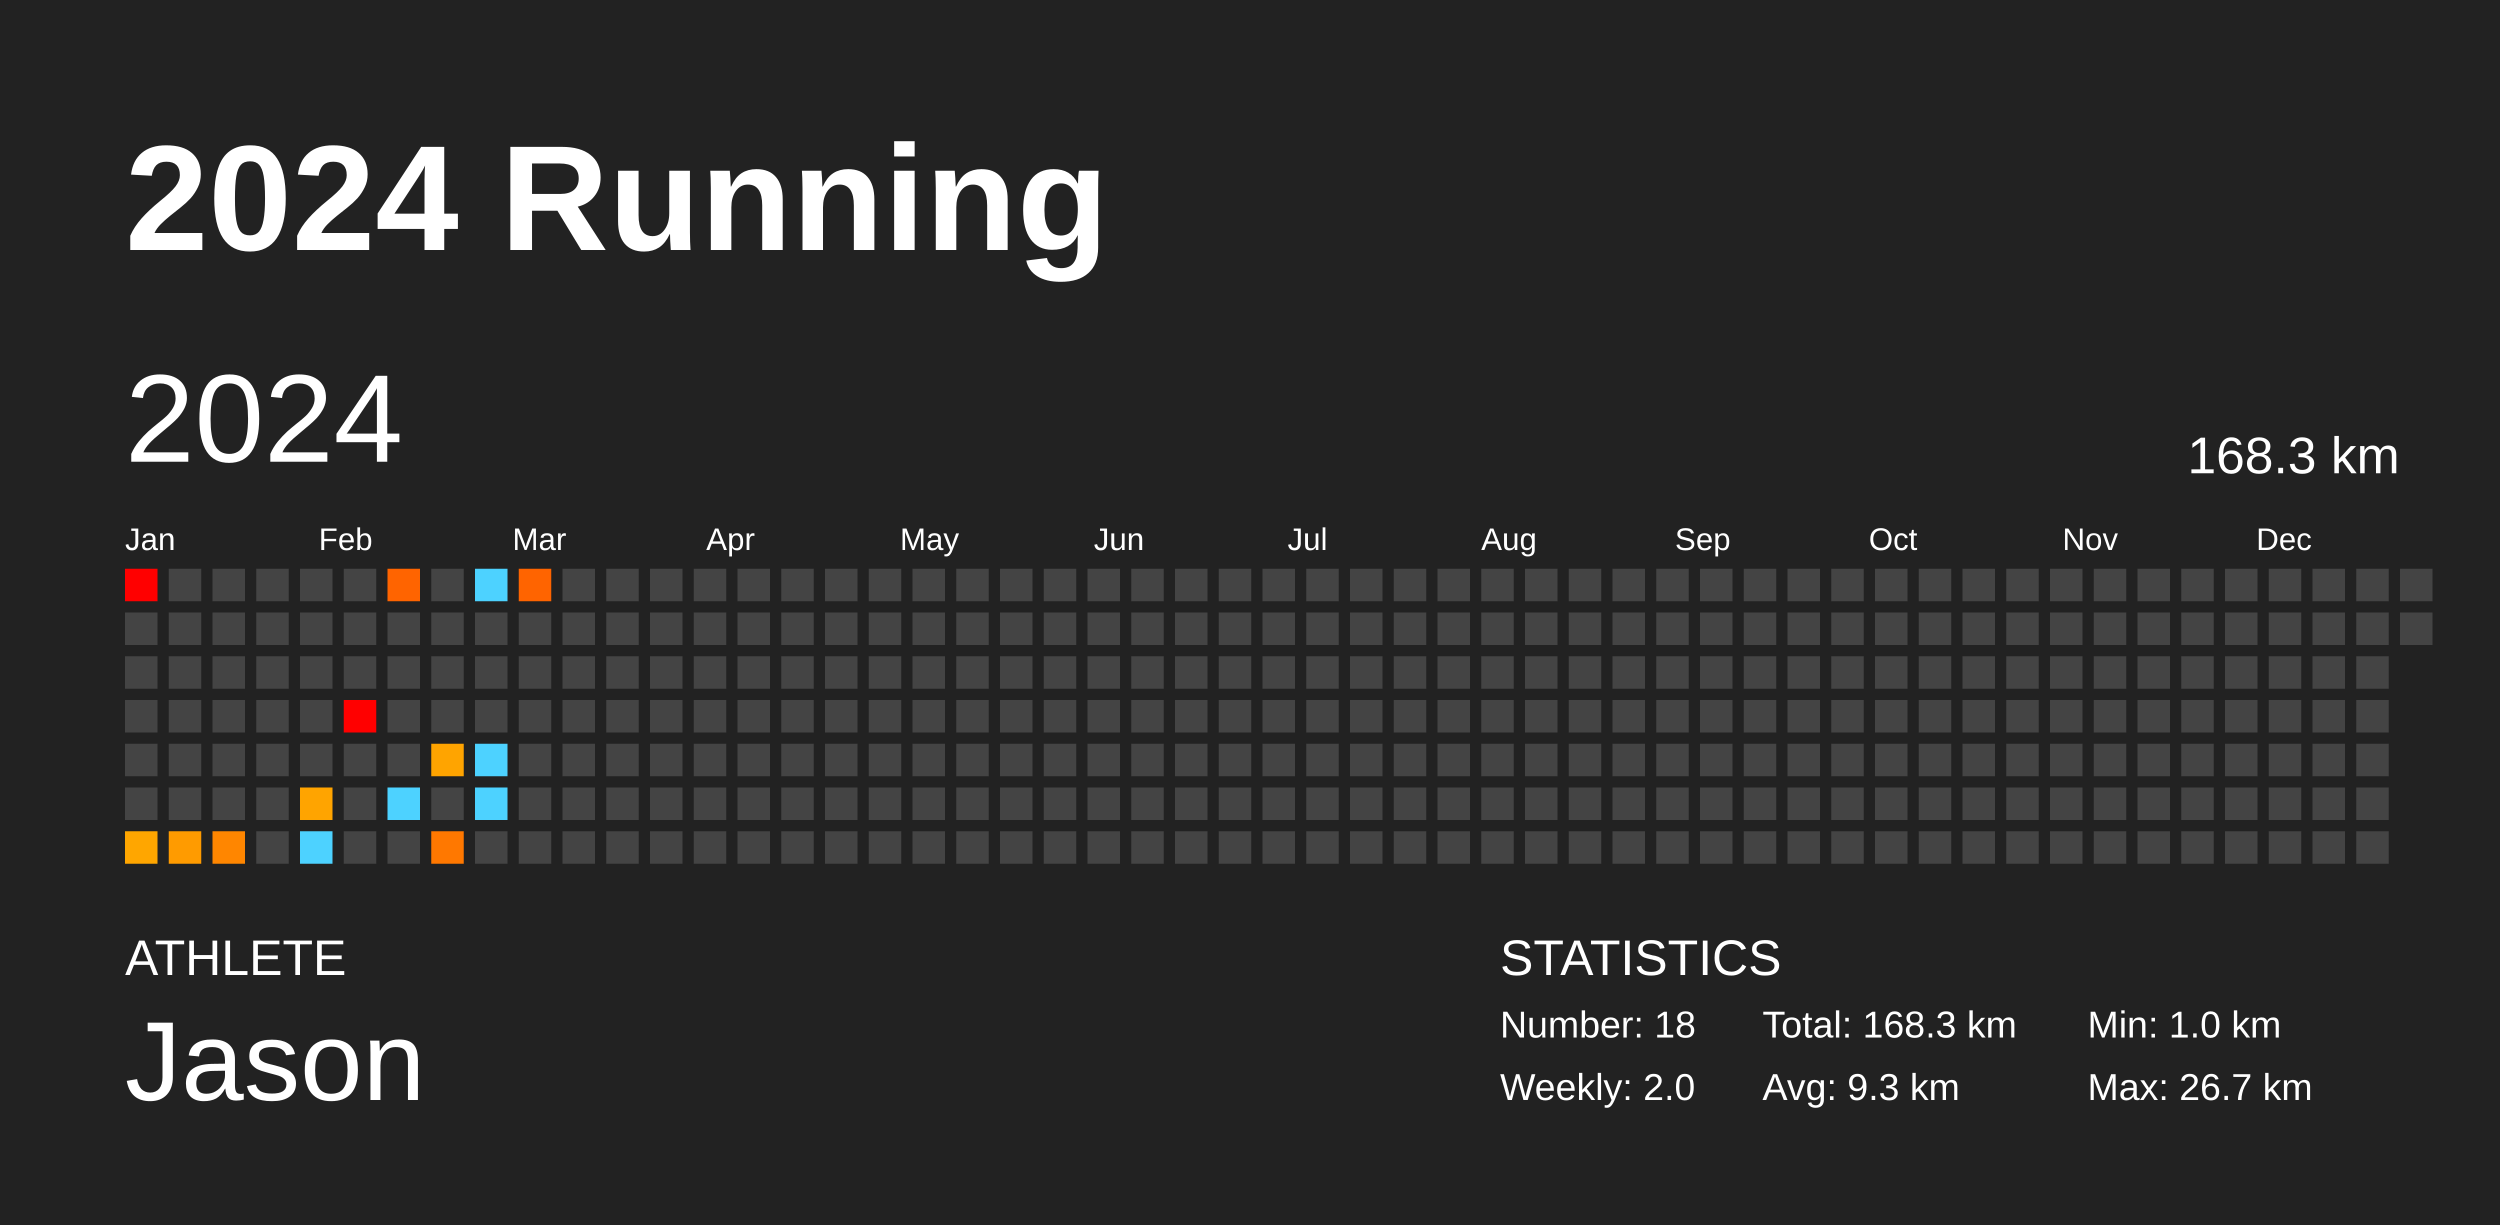
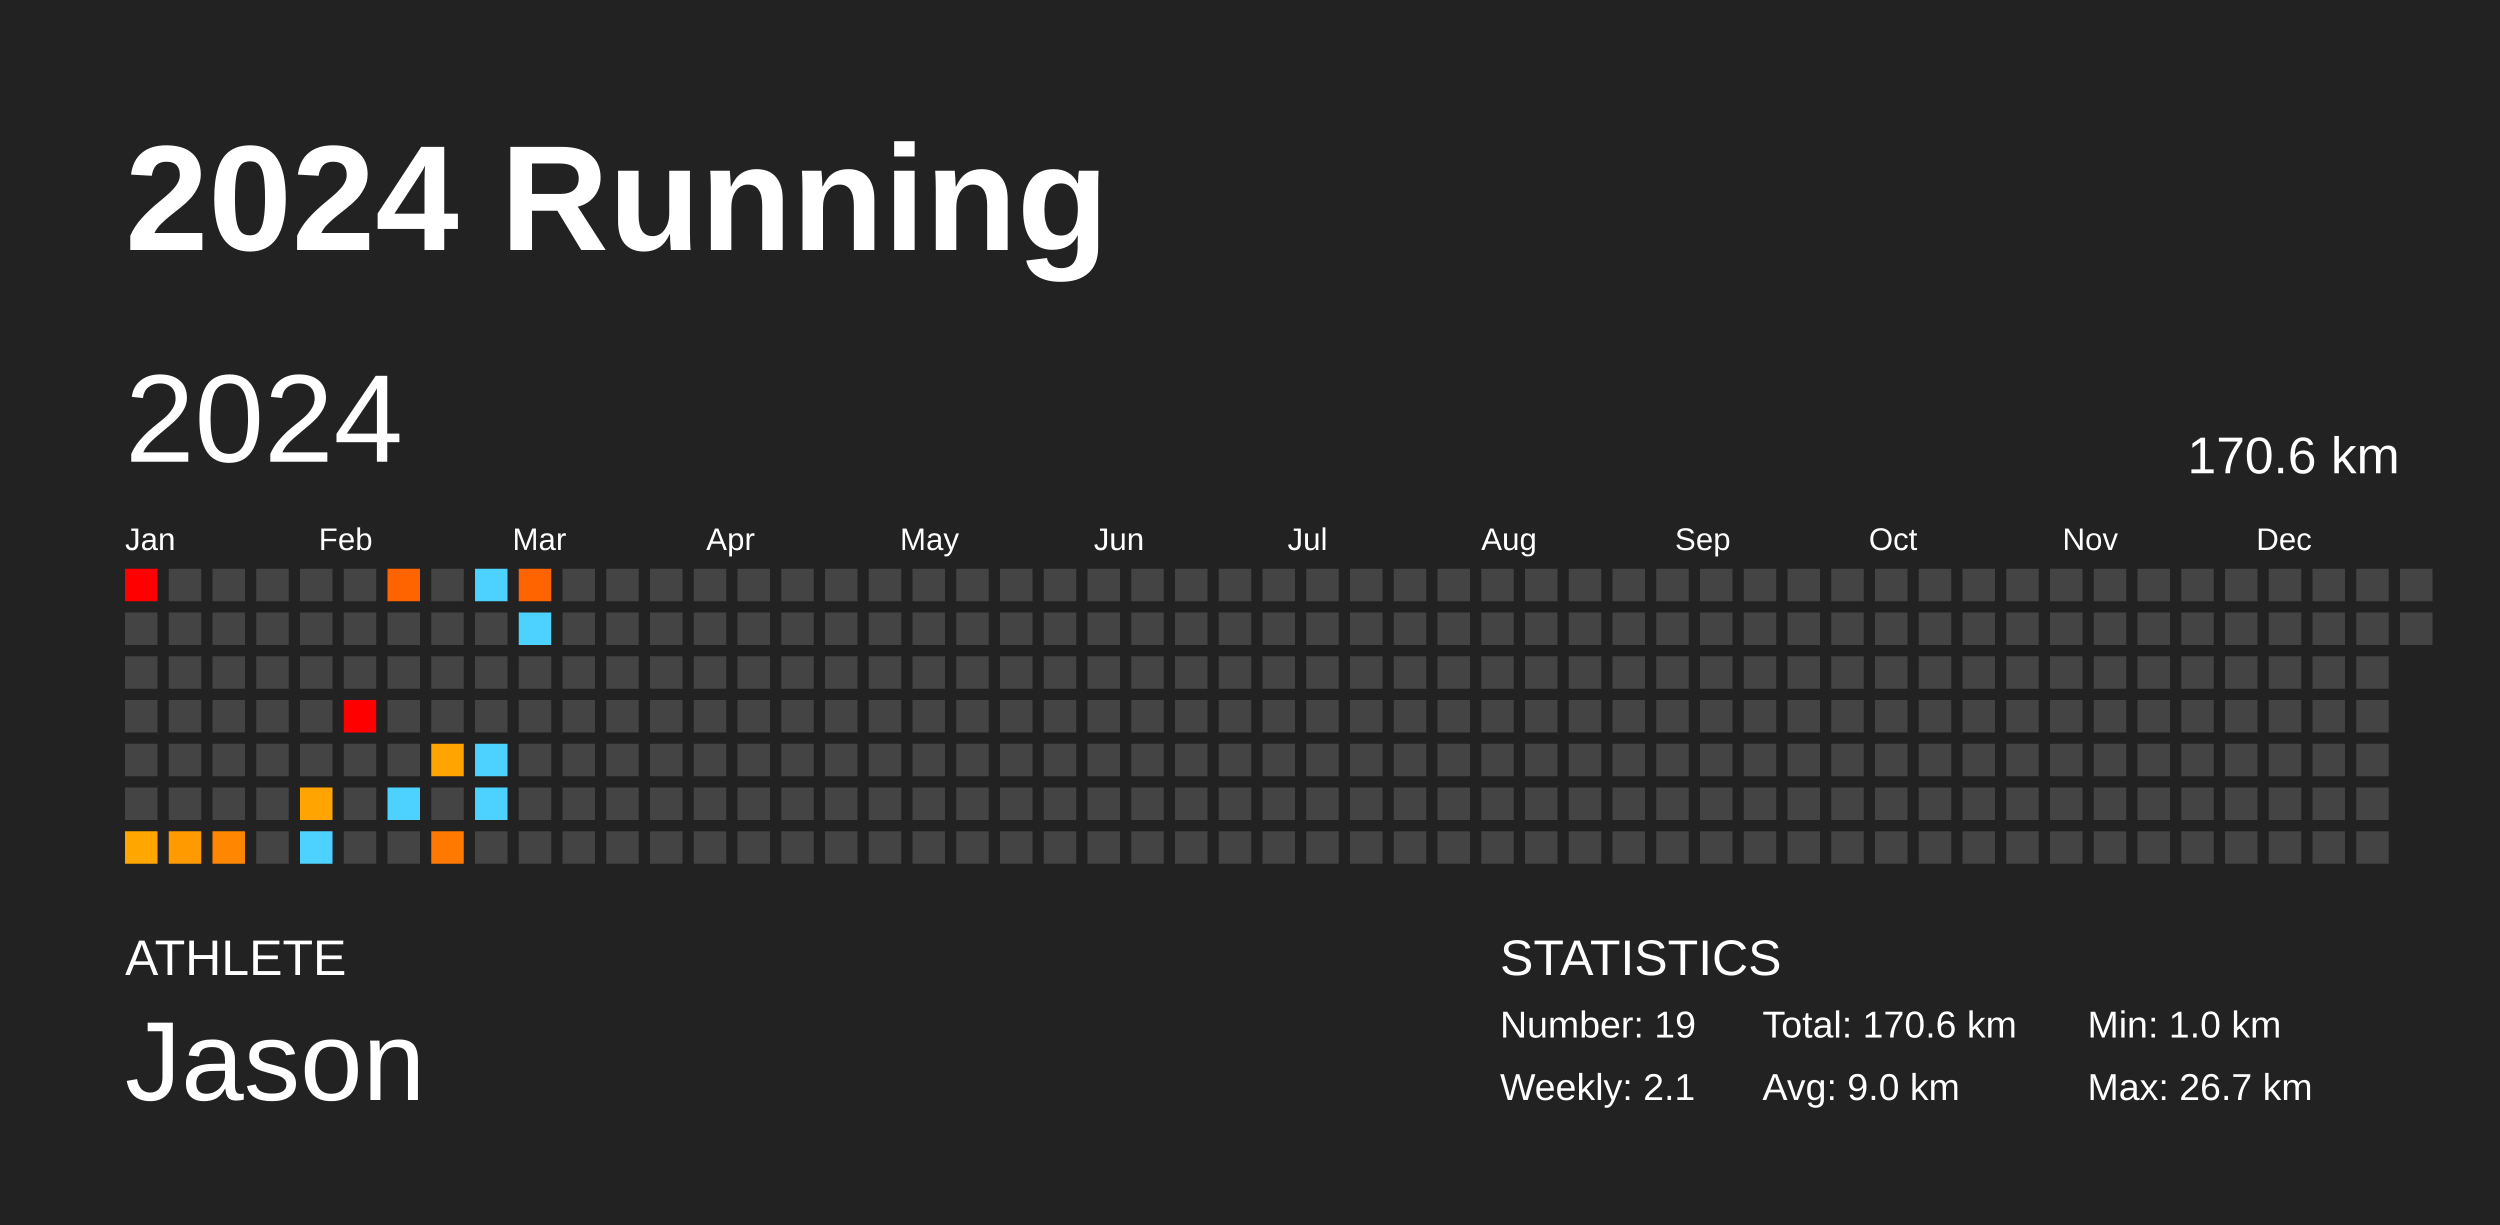
<svg xmlns="http://www.w3.org/2000/svg" baseProfile="full" height="98mm" version="1.1" viewBox="0,0,200,98" width="200mm">
  <defs />
  <rect fill="#222222" height="98" width="200" x="0" y="0" />
  <text fill="#FFFFFF" style="font-size:12px; font-family:Arial; font-weight:bold;" x="10" y="20">2024 Running</text>
  <text fill="#FFFFFF" style="font-size:4px; font-family:Arial" x="10" y="78">ATHLETE</text>
  <text fill="#FFFFFF" style="font-size:9px; font-family:Arial" x="10" y="88">Jason</text>
  <text fill="#FFFFFF" style="font-size:4px; font-family:Arial" x="120" y="78">STATISTICS</text>
-   <text fill="#FFFFFF" style="font-size:3px; font-family:Arial" x="120" y="83">Number: 18</text>
-   <text fill="#FFFFFF" style="font-size:3px; font-family:Arial" x="120" y="88">Weekly: 2.0</text>
-   <text fill="#FFFFFF" style="font-size:3px; font-family:Arial" x="141" y="83">Total: 168.3 km</text>
-   <text fill="#FFFFFF" style="font-size:3px; font-family:Arial" x="141" y="88">Avg: 9.3 km</text>
+   <text fill="#FFFFFF" style="font-size:3px; font-family:Arial" x="120" y="83">Number: 19</text>
+   <text fill="#FFFFFF" style="font-size:3px; font-family:Arial" x="120" y="88">Weekly: 2.1</text>
+   <text fill="#FFFFFF" style="font-size:3px; font-family:Arial" x="141" y="83">Total: 170.6 km</text>
+   <text fill="#FFFFFF" style="font-size:3px; font-family:Arial" x="141" y="88">Avg: 9.0 km</text>
  <text fill="#FFFFFF" style="font-size:3px; font-family:Arial" x="167" y="83">Min: 1.0 km</text>
  <text fill="#FFFFFF" style="font-size:3px; font-family:Arial" x="167" y="88">Max: 26.7 km</text>
  <text dominant-baseline="hanging" fill="#FFFFFF" style="font-size:10.0px; font-family:Arial;" x="10" y="30">2024</text>
-   <text dominant-baseline="hanging" fill="#FFFFFF" style="font-size:4.125px; font-family:Arial;" x="175" y="35">168.3 km</text>
+   <text dominant-baseline="hanging" fill="#FFFFFF" style="font-size:4.125px; font-family:Arial;" x="175" y="35">170.6 km</text>
  <text fill="#FFFFFF" style="font-size:2.5px; font-family:Arial" x="10.0" y="44">Jan</text>
  <text fill="#FFFFFF" style="font-size:2.5px; font-family:Arial" x="25.5" y="44">Feb</text>
  <text fill="#FFFFFF" style="font-size:2.5px; font-family:Arial" x="41.0" y="44">Mar</text>
  <text fill="#FFFFFF" style="font-size:2.5px; font-family:Arial" x="56.5" y="44">Apr</text>
  <text fill="#FFFFFF" style="font-size:2.5px; font-family:Arial" x="72.0" y="44">May</text>
  <text fill="#FFFFFF" style="font-size:2.5px; font-family:Arial" x="87.5" y="44">Jun</text>
  <text fill="#FFFFFF" style="font-size:2.5px; font-family:Arial" x="103.0" y="44">Jul</text>
  <text fill="#FFFFFF" style="font-size:2.5px; font-family:Arial" x="118.5" y="44">Aug</text>
  <text fill="#FFFFFF" style="font-size:2.5px; font-family:Arial" x="134.0" y="44">Sep</text>
  <text fill="#FFFFFF" style="font-size:2.5px; font-family:Arial" x="149.5" y="44">Oct</text>
  <text fill="#FFFFFF" style="font-size:2.5px; font-family:Arial" x="165.0" y="44">Nov</text>
  <text fill="#FFFFFF" style="font-size:2.5px; font-family:Arial" x="180.5" y="44">Dec</text>
  <rect fill="red" height="2.6" width="2.6" x="10.0" y="45.5" />
  <rect fill="#444444" height="2.6" width="2.6" x="10.0" y="49.0" />
  <rect fill="#444444" height="2.6" width="2.6" x="10.0" y="52.5" />
  <rect fill="#444444" height="2.6" width="2.6" x="10.0" y="56.0" />
  <rect fill="#444444" height="2.6" width="2.6" x="10.0" y="59.5" />
  <rect fill="#444444" height="2.6" width="2.6" x="10.0" y="63.0" />
  <rect fill="#ffa600" height="2.6" width="2.6" x="10.0" y="66.5" />
  <rect fill="#444444" height="2.6" width="2.6" x="13.5" y="45.5" />
  <rect fill="#444444" height="2.6" width="2.6" x="13.5" y="49.0" />
  <rect fill="#444444" height="2.6" width="2.6" x="13.5" y="52.5" />
  <rect fill="#444444" height="2.6" width="2.6" x="13.5" y="56.0" />
  <rect fill="#444444" height="2.6" width="2.6" x="13.5" y="59.5" />
  <rect fill="#444444" height="2.6" width="2.6" x="13.5" y="63.0" />
  <rect fill="#ff9b00" height="2.6" width="2.6" x="13.5" y="66.5" />
  <rect fill="#444444" height="2.6" width="2.6" x="17.0" y="45.5" />
  <rect fill="#444444" height="2.6" width="2.6" x="17.0" y="49.0" />
  <rect fill="#444444" height="2.6" width="2.6" x="17.0" y="52.5" />
  <rect fill="#444444" height="2.6" width="2.6" x="17.0" y="56.0" />
  <rect fill="#444444" height="2.6" width="2.6" x="17.0" y="59.5" />
  <rect fill="#444444" height="2.6" width="2.6" x="17.0" y="63.0" />
  <rect fill="#ff8600" height="2.6" width="2.6" x="17.0" y="66.5" />
  <rect fill="#444444" height="2.6" width="2.6" x="20.5" y="45.5" />
  <rect fill="#444444" height="2.6" width="2.6" x="20.5" y="49.0" />
  <rect fill="#444444" height="2.6" width="2.6" x="20.5" y="52.5" />
  <rect fill="#444444" height="2.6" width="2.6" x="20.5" y="56.0" />
  <rect fill="#444444" height="2.6" width="2.6" x="20.5" y="59.5" />
  <rect fill="#444444" height="2.6" width="2.6" x="20.5" y="63.0" />
  <rect fill="#444444" height="2.6" width="2.6" x="20.5" y="66.5" />
  <rect fill="#444444" height="2.6" width="2.6" x="24.0" y="45.5" />
  <rect fill="#444444" height="2.6" width="2.6" x="24.0" y="49.0" />
  <rect fill="#444444" height="2.6" width="2.6" x="24.0" y="52.5" />
  <rect fill="#444444" height="2.6" width="2.6" x="24.0" y="56.0" />
  <rect fill="#444444" height="2.6" width="2.6" x="24.0" y="59.5" />
  <rect fill="#ffa400" height="2.6" width="2.6" x="24.0" y="63.0" />
  <rect fill="#4dd2ff" height="2.6" width="2.6" x="24.0" y="66.5" />
  <rect fill="#444444" height="2.6" width="2.6" x="27.5" y="45.5" />
  <rect fill="#444444" height="2.6" width="2.6" x="27.5" y="49.0" />
  <rect fill="#444444" height="2.6" width="2.6" x="27.5" y="52.5" />
  <rect fill="red" height="2.6" width="2.6" x="27.5" y="56.0" />
  <rect fill="#444444" height="2.6" width="2.6" x="27.5" y="59.5" />
  <rect fill="#444444" height="2.6" width="2.6" x="27.5" y="63.0" />
  <rect fill="#444444" height="2.6" width="2.6" x="27.5" y="66.5" />
  <rect fill="#ff6400" height="2.6" width="2.6" x="31.0" y="45.5" />
  <rect fill="#444444" height="2.6" width="2.6" x="31.0" y="49.0" />
  <rect fill="#444444" height="2.6" width="2.6" x="31.0" y="52.5" />
  <rect fill="#444444" height="2.6" width="2.6" x="31.0" y="56.0" />
  <rect fill="#444444" height="2.6" width="2.6" x="31.0" y="59.5" />
  <rect fill="#4dd2ff" height="2.6" width="2.6" x="31.0" y="63.0" />
  <rect fill="#444444" height="2.6" width="2.6" x="31.0" y="66.5" />
  <rect fill="#444444" height="2.6" width="2.6" x="34.5" y="45.5" />
  <rect fill="#444444" height="2.6" width="2.6" x="34.5" y="49.0" />
  <rect fill="#444444" height="2.6" width="2.6" x="34.5" y="52.5" />
  <rect fill="#444444" height="2.6" width="2.6" x="34.5" y="56.0" />
  <rect fill="#ffa400" height="2.6" width="2.6" x="34.5" y="59.5" />
  <rect fill="#444444" height="2.6" width="2.6" x="34.5" y="63.0" />
  <rect fill="#ff7800" height="2.6" width="2.6" x="34.5" y="66.5" />
  <rect fill="#4dd2ff" height="2.6" width="2.6" x="38.0" y="45.5" />
  <rect fill="#444444" height="2.6" width="2.6" x="38.0" y="49.0" />
  <rect fill="#444444" height="2.6" width="2.6" x="38.0" y="52.5" />
  <rect fill="#444444" height="2.6" width="2.6" x="38.0" y="56.0" />
  <rect fill="#4dd2ff" height="2.6" width="2.6" x="38.0" y="59.5" />
  <rect fill="#4dd2ff" height="2.6" width="2.6" x="38.0" y="63.0" />
  <rect fill="#444444" height="2.6" width="2.6" x="38.0" y="66.5" />
  <rect fill="#ff6400" height="2.6" width="2.6" x="41.5" y="45.5" />
-   <rect fill="#444444" height="2.6" width="2.6" x="41.5" y="49.0" />
+   <rect fill="#4dd2ff" height="2.6" width="2.6" x="41.5" y="49.0" />
  <rect fill="#444444" height="2.6" width="2.6" x="41.5" y="52.5" />
  <rect fill="#444444" height="2.6" width="2.6" x="41.5" y="56.0" />
  <rect fill="#444444" height="2.6" width="2.6" x="41.5" y="59.5" />
  <rect fill="#444444" height="2.6" width="2.6" x="41.5" y="63.0" />
  <rect fill="#444444" height="2.6" width="2.6" x="41.5" y="66.5" />
  <rect fill="#444444" height="2.6" width="2.6" x="45.0" y="45.5" />
  <rect fill="#444444" height="2.6" width="2.6" x="45.0" y="49.0" />
  <rect fill="#444444" height="2.6" width="2.6" x="45.0" y="52.5" />
  <rect fill="#444444" height="2.6" width="2.6" x="45.0" y="56.0" />
  <rect fill="#444444" height="2.6" width="2.6" x="45.0" y="59.5" />
  <rect fill="#444444" height="2.6" width="2.6" x="45.0" y="63.0" />
  <rect fill="#444444" height="2.6" width="2.6" x="45.0" y="66.5" />
  <rect fill="#444444" height="2.6" width="2.6" x="48.5" y="45.5" />
  <rect fill="#444444" height="2.6" width="2.6" x="48.5" y="49.0" />
  <rect fill="#444444" height="2.6" width="2.6" x="48.5" y="52.5" />
  <rect fill="#444444" height="2.6" width="2.6" x="48.5" y="56.0" />
  <rect fill="#444444" height="2.6" width="2.6" x="48.5" y="59.5" />
  <rect fill="#444444" height="2.6" width="2.6" x="48.5" y="63.0" />
  <rect fill="#444444" height="2.6" width="2.6" x="48.5" y="66.5" />
  <rect fill="#444444" height="2.6" width="2.6" x="52.0" y="45.5" />
  <rect fill="#444444" height="2.6" width="2.6" x="52.0" y="49.0" />
  <rect fill="#444444" height="2.6" width="2.6" x="52.0" y="52.5" />
  <rect fill="#444444" height="2.6" width="2.6" x="52.0" y="56.0" />
  <rect fill="#444444" height="2.6" width="2.6" x="52.0" y="59.5" />
  <rect fill="#444444" height="2.6" width="2.6" x="52.0" y="63.0" />
  <rect fill="#444444" height="2.6" width="2.6" x="52.0" y="66.5" />
  <rect fill="#444444" height="2.6" width="2.6" x="55.5" y="45.5" />
  <rect fill="#444444" height="2.6" width="2.6" x="55.5" y="49.0" />
  <rect fill="#444444" height="2.6" width="2.6" x="55.5" y="52.5" />
  <rect fill="#444444" height="2.6" width="2.6" x="55.5" y="56.0" />
  <rect fill="#444444" height="2.6" width="2.6" x="55.5" y="59.5" />
  <rect fill="#444444" height="2.6" width="2.6" x="55.5" y="63.0" />
  <rect fill="#444444" height="2.6" width="2.6" x="55.5" y="66.5" />
  <rect fill="#444444" height="2.6" width="2.6" x="59.0" y="45.5" />
  <rect fill="#444444" height="2.6" width="2.6" x="59.0" y="49.0" />
  <rect fill="#444444" height="2.6" width="2.6" x="59.0" y="52.5" />
  <rect fill="#444444" height="2.6" width="2.6" x="59.0" y="56.0" />
  <rect fill="#444444" height="2.6" width="2.6" x="59.0" y="59.5" />
  <rect fill="#444444" height="2.6" width="2.6" x="59.0" y="63.0" />
  <rect fill="#444444" height="2.6" width="2.6" x="59.0" y="66.5" />
  <rect fill="#444444" height="2.6" width="2.6" x="62.5" y="45.5" />
  <rect fill="#444444" height="2.6" width="2.6" x="62.5" y="49.0" />
  <rect fill="#444444" height="2.6" width="2.6" x="62.5" y="52.5" />
  <rect fill="#444444" height="2.6" width="2.6" x="62.5" y="56.0" />
  <rect fill="#444444" height="2.6" width="2.6" x="62.5" y="59.5" />
  <rect fill="#444444" height="2.6" width="2.6" x="62.5" y="63.0" />
  <rect fill="#444444" height="2.6" width="2.6" x="62.5" y="66.5" />
  <rect fill="#444444" height="2.6" width="2.6" x="66.0" y="45.5" />
  <rect fill="#444444" height="2.6" width="2.6" x="66.0" y="49.0" />
  <rect fill="#444444" height="2.6" width="2.6" x="66.0" y="52.5" />
  <rect fill="#444444" height="2.6" width="2.6" x="66.0" y="56.0" />
  <rect fill="#444444" height="2.6" width="2.6" x="66.0" y="59.5" />
  <rect fill="#444444" height="2.6" width="2.6" x="66.0" y="63.0" />
  <rect fill="#444444" height="2.6" width="2.6" x="66.0" y="66.5" />
  <rect fill="#444444" height="2.6" width="2.6" x="69.5" y="45.5" />
  <rect fill="#444444" height="2.6" width="2.6" x="69.5" y="49.0" />
  <rect fill="#444444" height="2.6" width="2.6" x="69.5" y="52.5" />
  <rect fill="#444444" height="2.6" width="2.6" x="69.5" y="56.0" />
  <rect fill="#444444" height="2.6" width="2.6" x="69.5" y="59.5" />
  <rect fill="#444444" height="2.6" width="2.6" x="69.5" y="63.0" />
  <rect fill="#444444" height="2.6" width="2.6" x="69.5" y="66.5" />
  <rect fill="#444444" height="2.6" width="2.6" x="73.0" y="45.5" />
  <rect fill="#444444" height="2.6" width="2.6" x="73.0" y="49.0" />
  <rect fill="#444444" height="2.6" width="2.6" x="73.0" y="52.5" />
  <rect fill="#444444" height="2.6" width="2.6" x="73.0" y="56.0" />
  <rect fill="#444444" height="2.6" width="2.6" x="73.0" y="59.5" />
  <rect fill="#444444" height="2.6" width="2.6" x="73.0" y="63.0" />
  <rect fill="#444444" height="2.6" width="2.6" x="73.0" y="66.5" />
  <rect fill="#444444" height="2.6" width="2.6" x="76.5" y="45.5" />
  <rect fill="#444444" height="2.6" width="2.6" x="76.5" y="49.0" />
  <rect fill="#444444" height="2.6" width="2.6" x="76.5" y="52.5" />
  <rect fill="#444444" height="2.6" width="2.6" x="76.5" y="56.0" />
  <rect fill="#444444" height="2.6" width="2.6" x="76.5" y="59.5" />
  <rect fill="#444444" height="2.6" width="2.6" x="76.5" y="63.0" />
  <rect fill="#444444" height="2.6" width="2.6" x="76.5" y="66.5" />
  <rect fill="#444444" height="2.6" width="2.6" x="80.0" y="45.5" />
  <rect fill="#444444" height="2.6" width="2.6" x="80.0" y="49.0" />
  <rect fill="#444444" height="2.6" width="2.6" x="80.0" y="52.5" />
  <rect fill="#444444" height="2.6" width="2.6" x="80.0" y="56.0" />
  <rect fill="#444444" height="2.6" width="2.6" x="80.0" y="59.5" />
  <rect fill="#444444" height="2.6" width="2.6" x="80.0" y="63.0" />
  <rect fill="#444444" height="2.6" width="2.6" x="80.0" y="66.5" />
  <rect fill="#444444" height="2.6" width="2.6" x="83.5" y="45.5" />
  <rect fill="#444444" height="2.6" width="2.6" x="83.5" y="49.0" />
  <rect fill="#444444" height="2.6" width="2.6" x="83.5" y="52.5" />
  <rect fill="#444444" height="2.6" width="2.6" x="83.5" y="56.0" />
  <rect fill="#444444" height="2.6" width="2.6" x="83.5" y="59.5" />
  <rect fill="#444444" height="2.6" width="2.6" x="83.5" y="63.0" />
  <rect fill="#444444" height="2.6" width="2.6" x="83.5" y="66.5" />
  <rect fill="#444444" height="2.6" width="2.6" x="87.0" y="45.5" />
  <rect fill="#444444" height="2.6" width="2.6" x="87.0" y="49.0" />
  <rect fill="#444444" height="2.6" width="2.6" x="87.0" y="52.5" />
  <rect fill="#444444" height="2.6" width="2.6" x="87.0" y="56.0" />
  <rect fill="#444444" height="2.6" width="2.6" x="87.0" y="59.5" />
  <rect fill="#444444" height="2.6" width="2.6" x="87.0" y="63.0" />
  <rect fill="#444444" height="2.6" width="2.6" x="87.0" y="66.5" />
  <rect fill="#444444" height="2.6" width="2.6" x="90.5" y="45.5" />
  <rect fill="#444444" height="2.6" width="2.6" x="90.5" y="49.0" />
  <rect fill="#444444" height="2.6" width="2.6" x="90.5" y="52.5" />
  <rect fill="#444444" height="2.6" width="2.6" x="90.5" y="56.0" />
  <rect fill="#444444" height="2.6" width="2.6" x="90.5" y="59.5" />
  <rect fill="#444444" height="2.6" width="2.6" x="90.5" y="63.0" />
  <rect fill="#444444" height="2.6" width="2.6" x="90.5" y="66.5" />
  <rect fill="#444444" height="2.6" width="2.6" x="94.0" y="45.5" />
  <rect fill="#444444" height="2.6" width="2.6" x="94.0" y="49.0" />
  <rect fill="#444444" height="2.6" width="2.6" x="94.0" y="52.5" />
  <rect fill="#444444" height="2.6" width="2.6" x="94.0" y="56.0" />
  <rect fill="#444444" height="2.6" width="2.6" x="94.0" y="59.5" />
  <rect fill="#444444" height="2.6" width="2.6" x="94.0" y="63.0" />
  <rect fill="#444444" height="2.6" width="2.6" x="94.0" y="66.5" />
  <rect fill="#444444" height="2.6" width="2.6" x="97.5" y="45.5" />
  <rect fill="#444444" height="2.6" width="2.6" x="97.5" y="49.0" />
  <rect fill="#444444" height="2.6" width="2.6" x="97.5" y="52.5" />
  <rect fill="#444444" height="2.6" width="2.6" x="97.5" y="56.0" />
  <rect fill="#444444" height="2.6" width="2.6" x="97.5" y="59.5" />
  <rect fill="#444444" height="2.6" width="2.6" x="97.5" y="63.0" />
  <rect fill="#444444" height="2.6" width="2.6" x="97.5" y="66.5" />
  <rect fill="#444444" height="2.6" width="2.6" x="101.0" y="45.5" />
  <rect fill="#444444" height="2.6" width="2.6" x="101.0" y="49.0" />
  <rect fill="#444444" height="2.6" width="2.6" x="101.0" y="52.5" />
  <rect fill="#444444" height="2.6" width="2.6" x="101.0" y="56.0" />
  <rect fill="#444444" height="2.6" width="2.6" x="101.0" y="59.5" />
  <rect fill="#444444" height="2.6" width="2.6" x="101.0" y="63.0" />
  <rect fill="#444444" height="2.6" width="2.6" x="101.0" y="66.5" />
  <rect fill="#444444" height="2.6" width="2.6" x="104.5" y="45.5" />
  <rect fill="#444444" height="2.6" width="2.6" x="104.5" y="49.0" />
  <rect fill="#444444" height="2.6" width="2.6" x="104.5" y="52.5" />
  <rect fill="#444444" height="2.6" width="2.6" x="104.5" y="56.0" />
  <rect fill="#444444" height="2.6" width="2.6" x="104.5" y="59.5" />
  <rect fill="#444444" height="2.6" width="2.6" x="104.5" y="63.0" />
  <rect fill="#444444" height="2.6" width="2.6" x="104.5" y="66.5" />
  <rect fill="#444444" height="2.6" width="2.6" x="108.0" y="45.5" />
  <rect fill="#444444" height="2.6" width="2.6" x="108.0" y="49.0" />
  <rect fill="#444444" height="2.6" width="2.6" x="108.0" y="52.5" />
  <rect fill="#444444" height="2.6" width="2.6" x="108.0" y="56.0" />
  <rect fill="#444444" height="2.6" width="2.6" x="108.0" y="59.5" />
  <rect fill="#444444" height="2.6" width="2.6" x="108.0" y="63.0" />
  <rect fill="#444444" height="2.6" width="2.6" x="108.0" y="66.5" />
  <rect fill="#444444" height="2.6" width="2.6" x="111.5" y="45.5" />
  <rect fill="#444444" height="2.6" width="2.6" x="111.5" y="49.0" />
  <rect fill="#444444" height="2.6" width="2.6" x="111.5" y="52.5" />
  <rect fill="#444444" height="2.6" width="2.6" x="111.5" y="56.0" />
  <rect fill="#444444" height="2.6" width="2.6" x="111.5" y="59.5" />
  <rect fill="#444444" height="2.6" width="2.6" x="111.5" y="63.0" />
  <rect fill="#444444" height="2.6" width="2.6" x="111.5" y="66.5" />
  <rect fill="#444444" height="2.6" width="2.6" x="115.0" y="45.5" />
  <rect fill="#444444" height="2.6" width="2.6" x="115.0" y="49.0" />
  <rect fill="#444444" height="2.6" width="2.6" x="115.0" y="52.5" />
  <rect fill="#444444" height="2.6" width="2.6" x="115.0" y="56.0" />
  <rect fill="#444444" height="2.6" width="2.6" x="115.0" y="59.5" />
  <rect fill="#444444" height="2.6" width="2.6" x="115.0" y="63.0" />
  <rect fill="#444444" height="2.6" width="2.6" x="115.0" y="66.5" />
  <rect fill="#444444" height="2.6" width="2.6" x="118.5" y="45.5" />
  <rect fill="#444444" height="2.6" width="2.6" x="118.5" y="49.0" />
  <rect fill="#444444" height="2.6" width="2.6" x="118.5" y="52.5" />
  <rect fill="#444444" height="2.6" width="2.6" x="118.5" y="56.0" />
  <rect fill="#444444" height="2.6" width="2.6" x="118.5" y="59.5" />
  <rect fill="#444444" height="2.6" width="2.6" x="118.5" y="63.0" />
  <rect fill="#444444" height="2.6" width="2.6" x="118.5" y="66.5" />
  <rect fill="#444444" height="2.6" width="2.6" x="122.0" y="45.5" />
  <rect fill="#444444" height="2.6" width="2.6" x="122.0" y="49.0" />
  <rect fill="#444444" height="2.6" width="2.6" x="122.0" y="52.5" />
  <rect fill="#444444" height="2.6" width="2.6" x="122.0" y="56.0" />
  <rect fill="#444444" height="2.6" width="2.6" x="122.0" y="59.5" />
  <rect fill="#444444" height="2.6" width="2.6" x="122.0" y="63.0" />
  <rect fill="#444444" height="2.6" width="2.6" x="122.0" y="66.5" />
  <rect fill="#444444" height="2.6" width="2.6" x="125.5" y="45.5" />
  <rect fill="#444444" height="2.6" width="2.6" x="125.5" y="49.0" />
  <rect fill="#444444" height="2.6" width="2.6" x="125.5" y="52.5" />
  <rect fill="#444444" height="2.6" width="2.6" x="125.5" y="56.0" />
  <rect fill="#444444" height="2.6" width="2.6" x="125.5" y="59.5" />
  <rect fill="#444444" height="2.6" width="2.6" x="125.5" y="63.0" />
  <rect fill="#444444" height="2.6" width="2.6" x="125.5" y="66.5" />
  <rect fill="#444444" height="2.6" width="2.6" x="129.0" y="45.5" />
  <rect fill="#444444" height="2.6" width="2.6" x="129.0" y="49.0" />
  <rect fill="#444444" height="2.6" width="2.6" x="129.0" y="52.5" />
  <rect fill="#444444" height="2.6" width="2.6" x="129.0" y="56.0" />
  <rect fill="#444444" height="2.6" width="2.6" x="129.0" y="59.5" />
  <rect fill="#444444" height="2.6" width="2.6" x="129.0" y="63.0" />
  <rect fill="#444444" height="2.6" width="2.6" x="129.0" y="66.5" />
  <rect fill="#444444" height="2.6" width="2.6" x="132.5" y="45.5" />
  <rect fill="#444444" height="2.6" width="2.6" x="132.5" y="49.0" />
  <rect fill="#444444" height="2.6" width="2.6" x="132.5" y="52.5" />
  <rect fill="#444444" height="2.6" width="2.6" x="132.5" y="56.0" />
  <rect fill="#444444" height="2.6" width="2.6" x="132.5" y="59.5" />
  <rect fill="#444444" height="2.6" width="2.6" x="132.5" y="63.0" />
  <rect fill="#444444" height="2.6" width="2.6" x="132.5" y="66.5" />
  <rect fill="#444444" height="2.6" width="2.6" x="136.0" y="45.5" />
  <rect fill="#444444" height="2.6" width="2.6" x="136.0" y="49.0" />
  <rect fill="#444444" height="2.6" width="2.6" x="136.0" y="52.5" />
  <rect fill="#444444" height="2.6" width="2.6" x="136.0" y="56.0" />
  <rect fill="#444444" height="2.6" width="2.6" x="136.0" y="59.5" />
  <rect fill="#444444" height="2.6" width="2.6" x="136.0" y="63.0" />
  <rect fill="#444444" height="2.6" width="2.6" x="136.0" y="66.5" />
  <rect fill="#444444" height="2.6" width="2.6" x="139.5" y="45.5" />
  <rect fill="#444444" height="2.6" width="2.6" x="139.5" y="49.0" />
  <rect fill="#444444" height="2.6" width="2.6" x="139.5" y="52.5" />
  <rect fill="#444444" height="2.6" width="2.6" x="139.5" y="56.0" />
  <rect fill="#444444" height="2.6" width="2.6" x="139.5" y="59.5" />
  <rect fill="#444444" height="2.6" width="2.6" x="139.5" y="63.0" />
  <rect fill="#444444" height="2.6" width="2.6" x="139.5" y="66.5" />
  <rect fill="#444444" height="2.6" width="2.6" x="143.0" y="45.5" />
  <rect fill="#444444" height="2.6" width="2.6" x="143.0" y="49.0" />
  <rect fill="#444444" height="2.6" width="2.6" x="143.0" y="52.5" />
  <rect fill="#444444" height="2.6" width="2.6" x="143.0" y="56.0" />
  <rect fill="#444444" height="2.6" width="2.6" x="143.0" y="59.5" />
  <rect fill="#444444" height="2.6" width="2.6" x="143.0" y="63.0" />
  <rect fill="#444444" height="2.6" width="2.6" x="143.0" y="66.5" />
  <rect fill="#444444" height="2.6" width="2.6" x="146.5" y="45.5" />
  <rect fill="#444444" height="2.6" width="2.6" x="146.5" y="49.0" />
  <rect fill="#444444" height="2.6" width="2.6" x="146.5" y="52.5" />
  <rect fill="#444444" height="2.6" width="2.6" x="146.5" y="56.0" />
  <rect fill="#444444" height="2.6" width="2.6" x="146.5" y="59.5" />
  <rect fill="#444444" height="2.6" width="2.6" x="146.5" y="63.0" />
  <rect fill="#444444" height="2.6" width="2.6" x="146.5" y="66.5" />
  <rect fill="#444444" height="2.6" width="2.6" x="150.0" y="45.5" />
  <rect fill="#444444" height="2.6" width="2.6" x="150.0" y="49.0" />
  <rect fill="#444444" height="2.6" width="2.6" x="150.0" y="52.5" />
  <rect fill="#444444" height="2.6" width="2.6" x="150.0" y="56.0" />
  <rect fill="#444444" height="2.6" width="2.6" x="150.0" y="59.5" />
  <rect fill="#444444" height="2.6" width="2.6" x="150.0" y="63.0" />
  <rect fill="#444444" height="2.6" width="2.6" x="150.0" y="66.5" />
  <rect fill="#444444" height="2.6" width="2.6" x="153.5" y="45.5" />
  <rect fill="#444444" height="2.6" width="2.6" x="153.5" y="49.0" />
  <rect fill="#444444" height="2.6" width="2.6" x="153.5" y="52.5" />
  <rect fill="#444444" height="2.6" width="2.6" x="153.5" y="56.0" />
  <rect fill="#444444" height="2.6" width="2.6" x="153.5" y="59.5" />
  <rect fill="#444444" height="2.6" width="2.6" x="153.5" y="63.0" />
  <rect fill="#444444" height="2.6" width="2.6" x="153.5" y="66.5" />
  <rect fill="#444444" height="2.6" width="2.6" x="157.0" y="45.5" />
  <rect fill="#444444" height="2.6" width="2.6" x="157.0" y="49.0" />
  <rect fill="#444444" height="2.6" width="2.6" x="157.0" y="52.5" />
  <rect fill="#444444" height="2.6" width="2.6" x="157.0" y="56.0" />
  <rect fill="#444444" height="2.6" width="2.6" x="157.0" y="59.5" />
  <rect fill="#444444" height="2.6" width="2.6" x="157.0" y="63.0" />
  <rect fill="#444444" height="2.6" width="2.6" x="157.0" y="66.5" />
  <rect fill="#444444" height="2.6" width="2.6" x="160.5" y="45.5" />
  <rect fill="#444444" height="2.6" width="2.6" x="160.5" y="49.0" />
  <rect fill="#444444" height="2.6" width="2.6" x="160.5" y="52.5" />
  <rect fill="#444444" height="2.6" width="2.6" x="160.5" y="56.0" />
  <rect fill="#444444" height="2.6" width="2.6" x="160.5" y="59.5" />
  <rect fill="#444444" height="2.6" width="2.6" x="160.5" y="63.0" />
  <rect fill="#444444" height="2.6" width="2.6" x="160.5" y="66.5" />
  <rect fill="#444444" height="2.6" width="2.6" x="164.0" y="45.5" />
  <rect fill="#444444" height="2.6" width="2.6" x="164.0" y="49.0" />
  <rect fill="#444444" height="2.6" width="2.6" x="164.0" y="52.5" />
  <rect fill="#444444" height="2.6" width="2.6" x="164.0" y="56.0" />
  <rect fill="#444444" height="2.6" width="2.6" x="164.0" y="59.5" />
  <rect fill="#444444" height="2.6" width="2.6" x="164.0" y="63.0" />
  <rect fill="#444444" height="2.6" width="2.6" x="164.0" y="66.5" />
  <rect fill="#444444" height="2.6" width="2.6" x="167.5" y="45.5" />
  <rect fill="#444444" height="2.6" width="2.6" x="167.5" y="49.0" />
  <rect fill="#444444" height="2.6" width="2.6" x="167.5" y="52.5" />
  <rect fill="#444444" height="2.6" width="2.6" x="167.5" y="56.0" />
  <rect fill="#444444" height="2.6" width="2.6" x="167.5" y="59.5" />
  <rect fill="#444444" height="2.6" width="2.6" x="167.5" y="63.0" />
  <rect fill="#444444" height="2.6" width="2.6" x="167.5" y="66.5" />
  <rect fill="#444444" height="2.6" width="2.6" x="171.0" y="45.5" />
  <rect fill="#444444" height="2.6" width="2.6" x="171.0" y="49.0" />
  <rect fill="#444444" height="2.6" width="2.6" x="171.0" y="52.5" />
  <rect fill="#444444" height="2.6" width="2.6" x="171.0" y="56.0" />
  <rect fill="#444444" height="2.6" width="2.6" x="171.0" y="59.5" />
  <rect fill="#444444" height="2.6" width="2.6" x="171.0" y="63.0" />
  <rect fill="#444444" height="2.6" width="2.6" x="171.0" y="66.5" />
  <rect fill="#444444" height="2.6" width="2.6" x="174.5" y="45.5" />
  <rect fill="#444444" height="2.6" width="2.6" x="174.5" y="49.0" />
  <rect fill="#444444" height="2.6" width="2.6" x="174.5" y="52.5" />
  <rect fill="#444444" height="2.6" width="2.6" x="174.5" y="56.0" />
  <rect fill="#444444" height="2.6" width="2.6" x="174.5" y="59.5" />
  <rect fill="#444444" height="2.6" width="2.6" x="174.5" y="63.0" />
  <rect fill="#444444" height="2.6" width="2.6" x="174.5" y="66.5" />
  <rect fill="#444444" height="2.6" width="2.6" x="178.0" y="45.5" />
  <rect fill="#444444" height="2.6" width="2.6" x="178.0" y="49.0" />
  <rect fill="#444444" height="2.6" width="2.6" x="178.0" y="52.5" />
  <rect fill="#444444" height="2.6" width="2.6" x="178.0" y="56.0" />
  <rect fill="#444444" height="2.6" width="2.6" x="178.0" y="59.5" />
  <rect fill="#444444" height="2.6" width="2.6" x="178.0" y="63.0" />
  <rect fill="#444444" height="2.6" width="2.6" x="178.0" y="66.5" />
  <rect fill="#444444" height="2.6" width="2.6" x="181.5" y="45.5" />
  <rect fill="#444444" height="2.6" width="2.6" x="181.5" y="49.0" />
  <rect fill="#444444" height="2.6" width="2.6" x="181.5" y="52.5" />
  <rect fill="#444444" height="2.6" width="2.6" x="181.5" y="56.0" />
  <rect fill="#444444" height="2.6" width="2.6" x="181.5" y="59.5" />
  <rect fill="#444444" height="2.6" width="2.6" x="181.5" y="63.0" />
  <rect fill="#444444" height="2.6" width="2.6" x="181.5" y="66.5" />
  <rect fill="#444444" height="2.6" width="2.6" x="185.0" y="45.5" />
  <rect fill="#444444" height="2.6" width="2.6" x="185.0" y="49.0" />
  <rect fill="#444444" height="2.6" width="2.6" x="185.0" y="52.5" />
  <rect fill="#444444" height="2.6" width="2.6" x="185.0" y="56.0" />
  <rect fill="#444444" height="2.6" width="2.6" x="185.0" y="59.5" />
  <rect fill="#444444" height="2.6" width="2.6" x="185.0" y="63.0" />
  <rect fill="#444444" height="2.6" width="2.6" x="185.0" y="66.5" />
  <rect fill="#444444" height="2.6" width="2.6" x="188.5" y="45.5" />
  <rect fill="#444444" height="2.6" width="2.6" x="188.5" y="49.0" />
  <rect fill="#444444" height="2.6" width="2.6" x="188.5" y="52.5" />
  <rect fill="#444444" height="2.6" width="2.6" x="188.5" y="56.0" />
  <rect fill="#444444" height="2.6" width="2.6" x="188.5" y="59.5" />
  <rect fill="#444444" height="2.6" width="2.6" x="188.5" y="63.0" />
  <rect fill="#444444" height="2.6" width="2.6" x="188.5" y="66.5" />
  <rect fill="#444444" height="2.6" width="2.6" x="192.0" y="45.5" />
  <rect fill="#444444" height="2.6" width="2.6" x="192.0" y="49.0" />
</svg>
